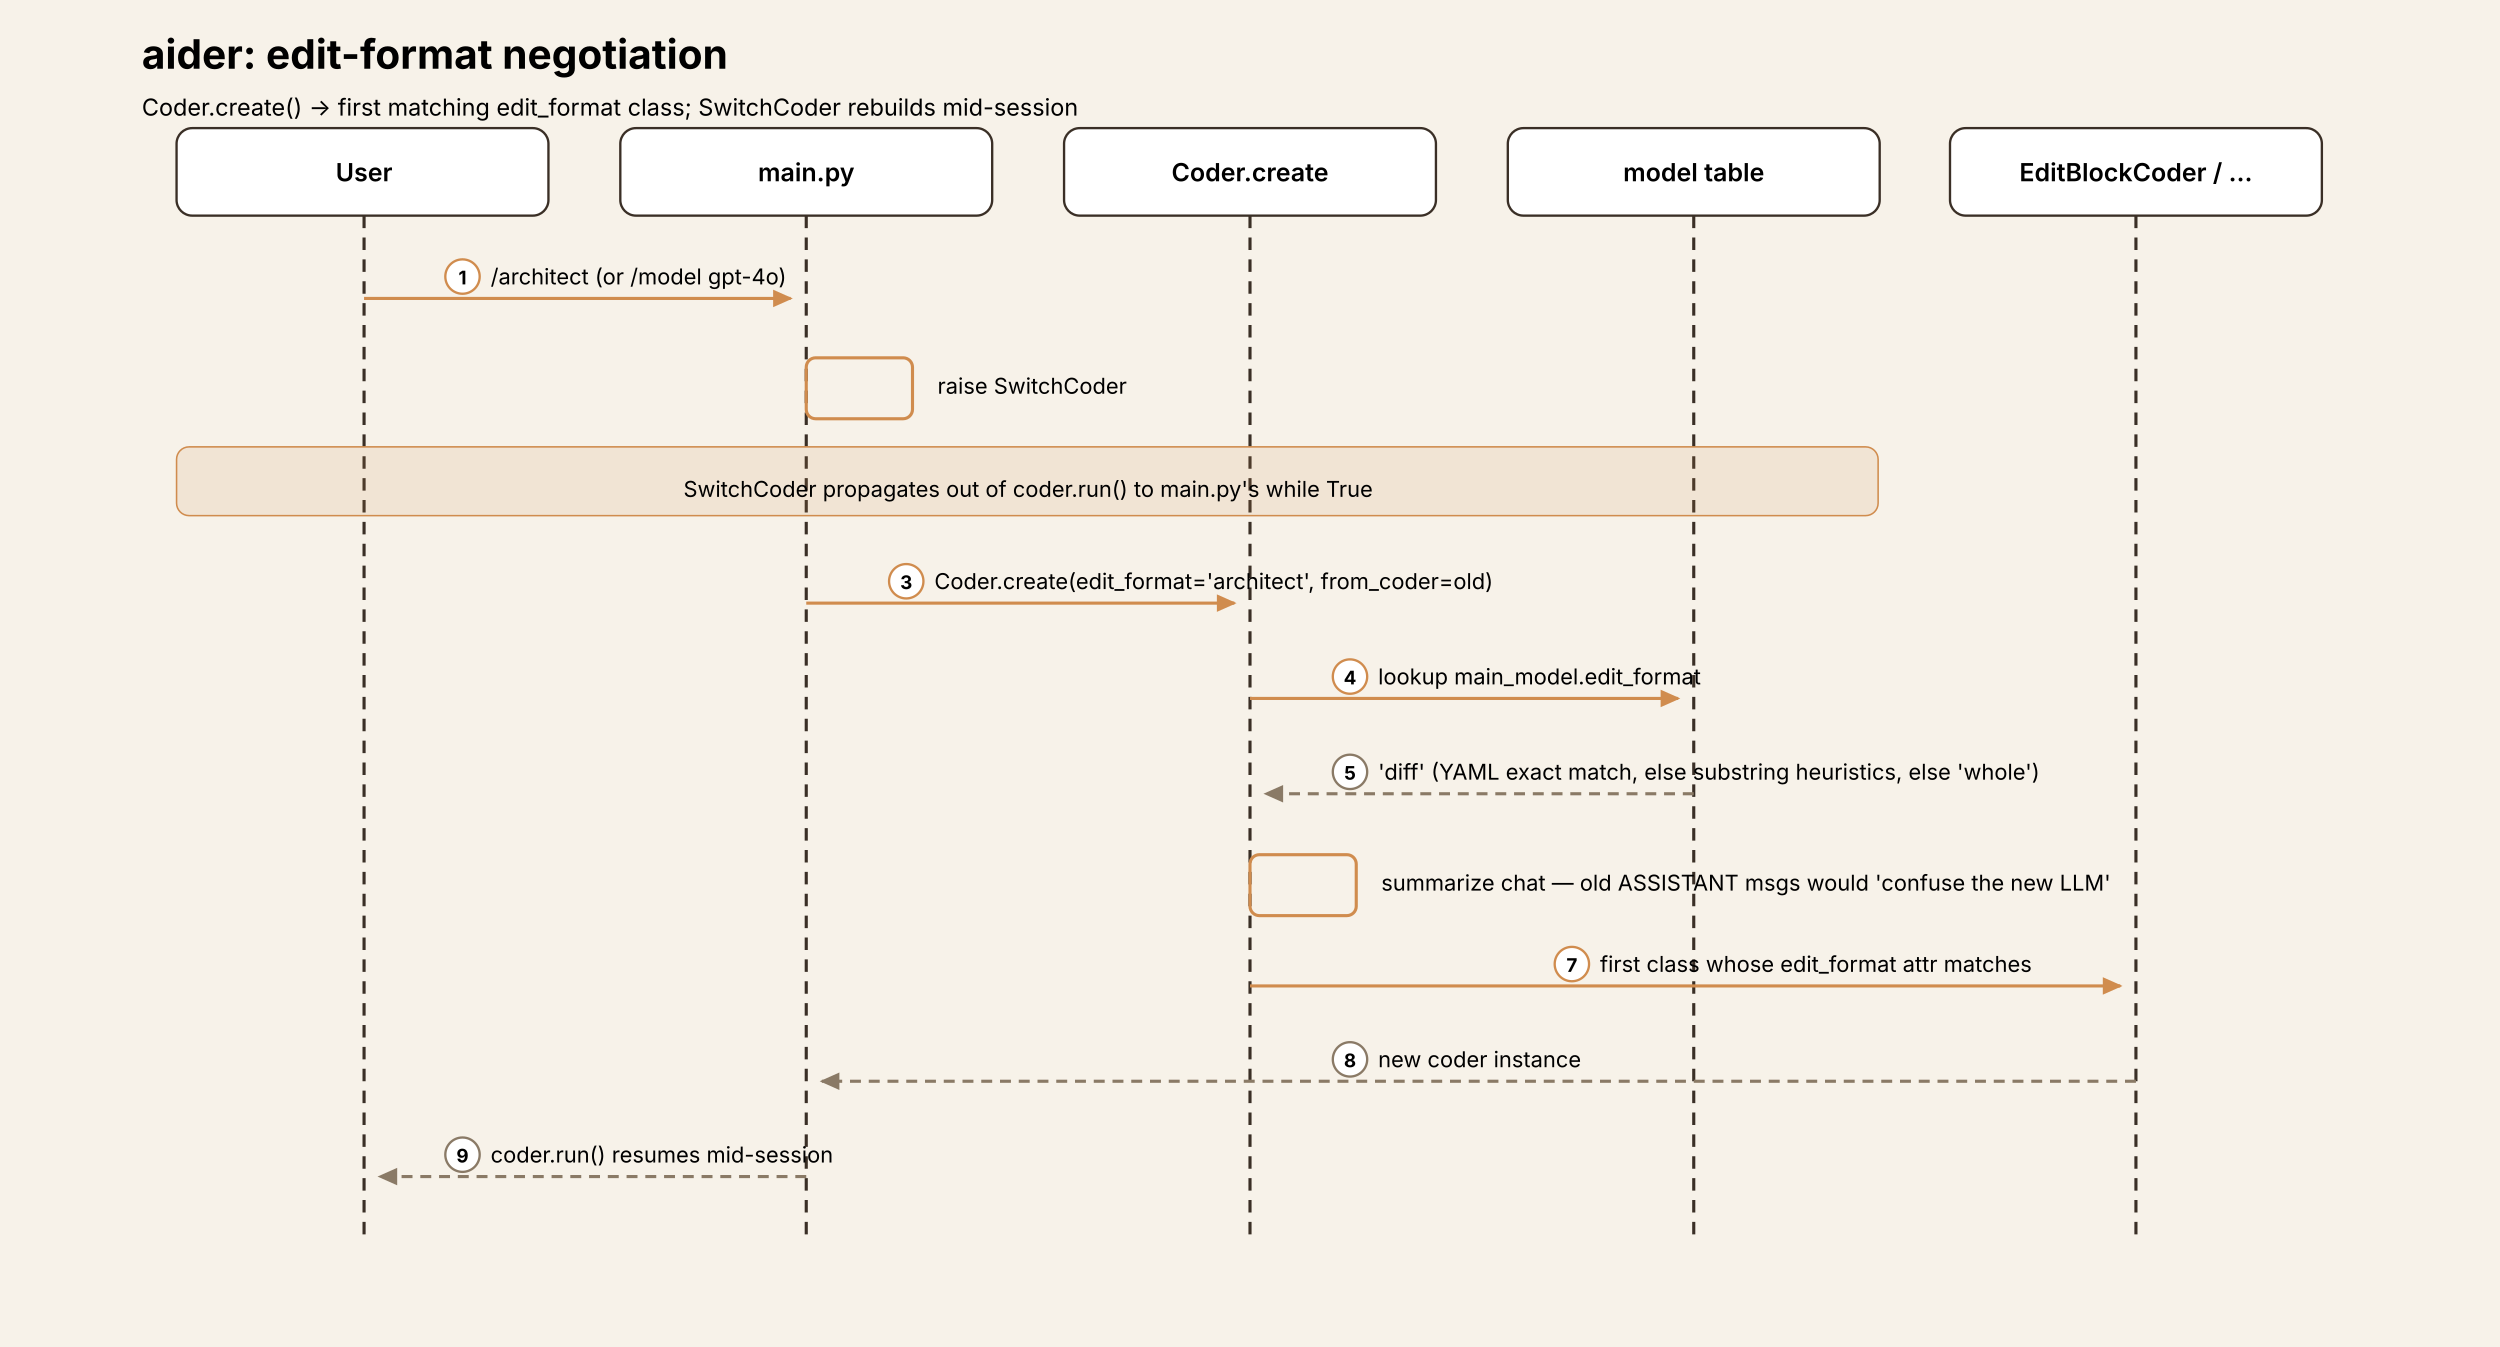
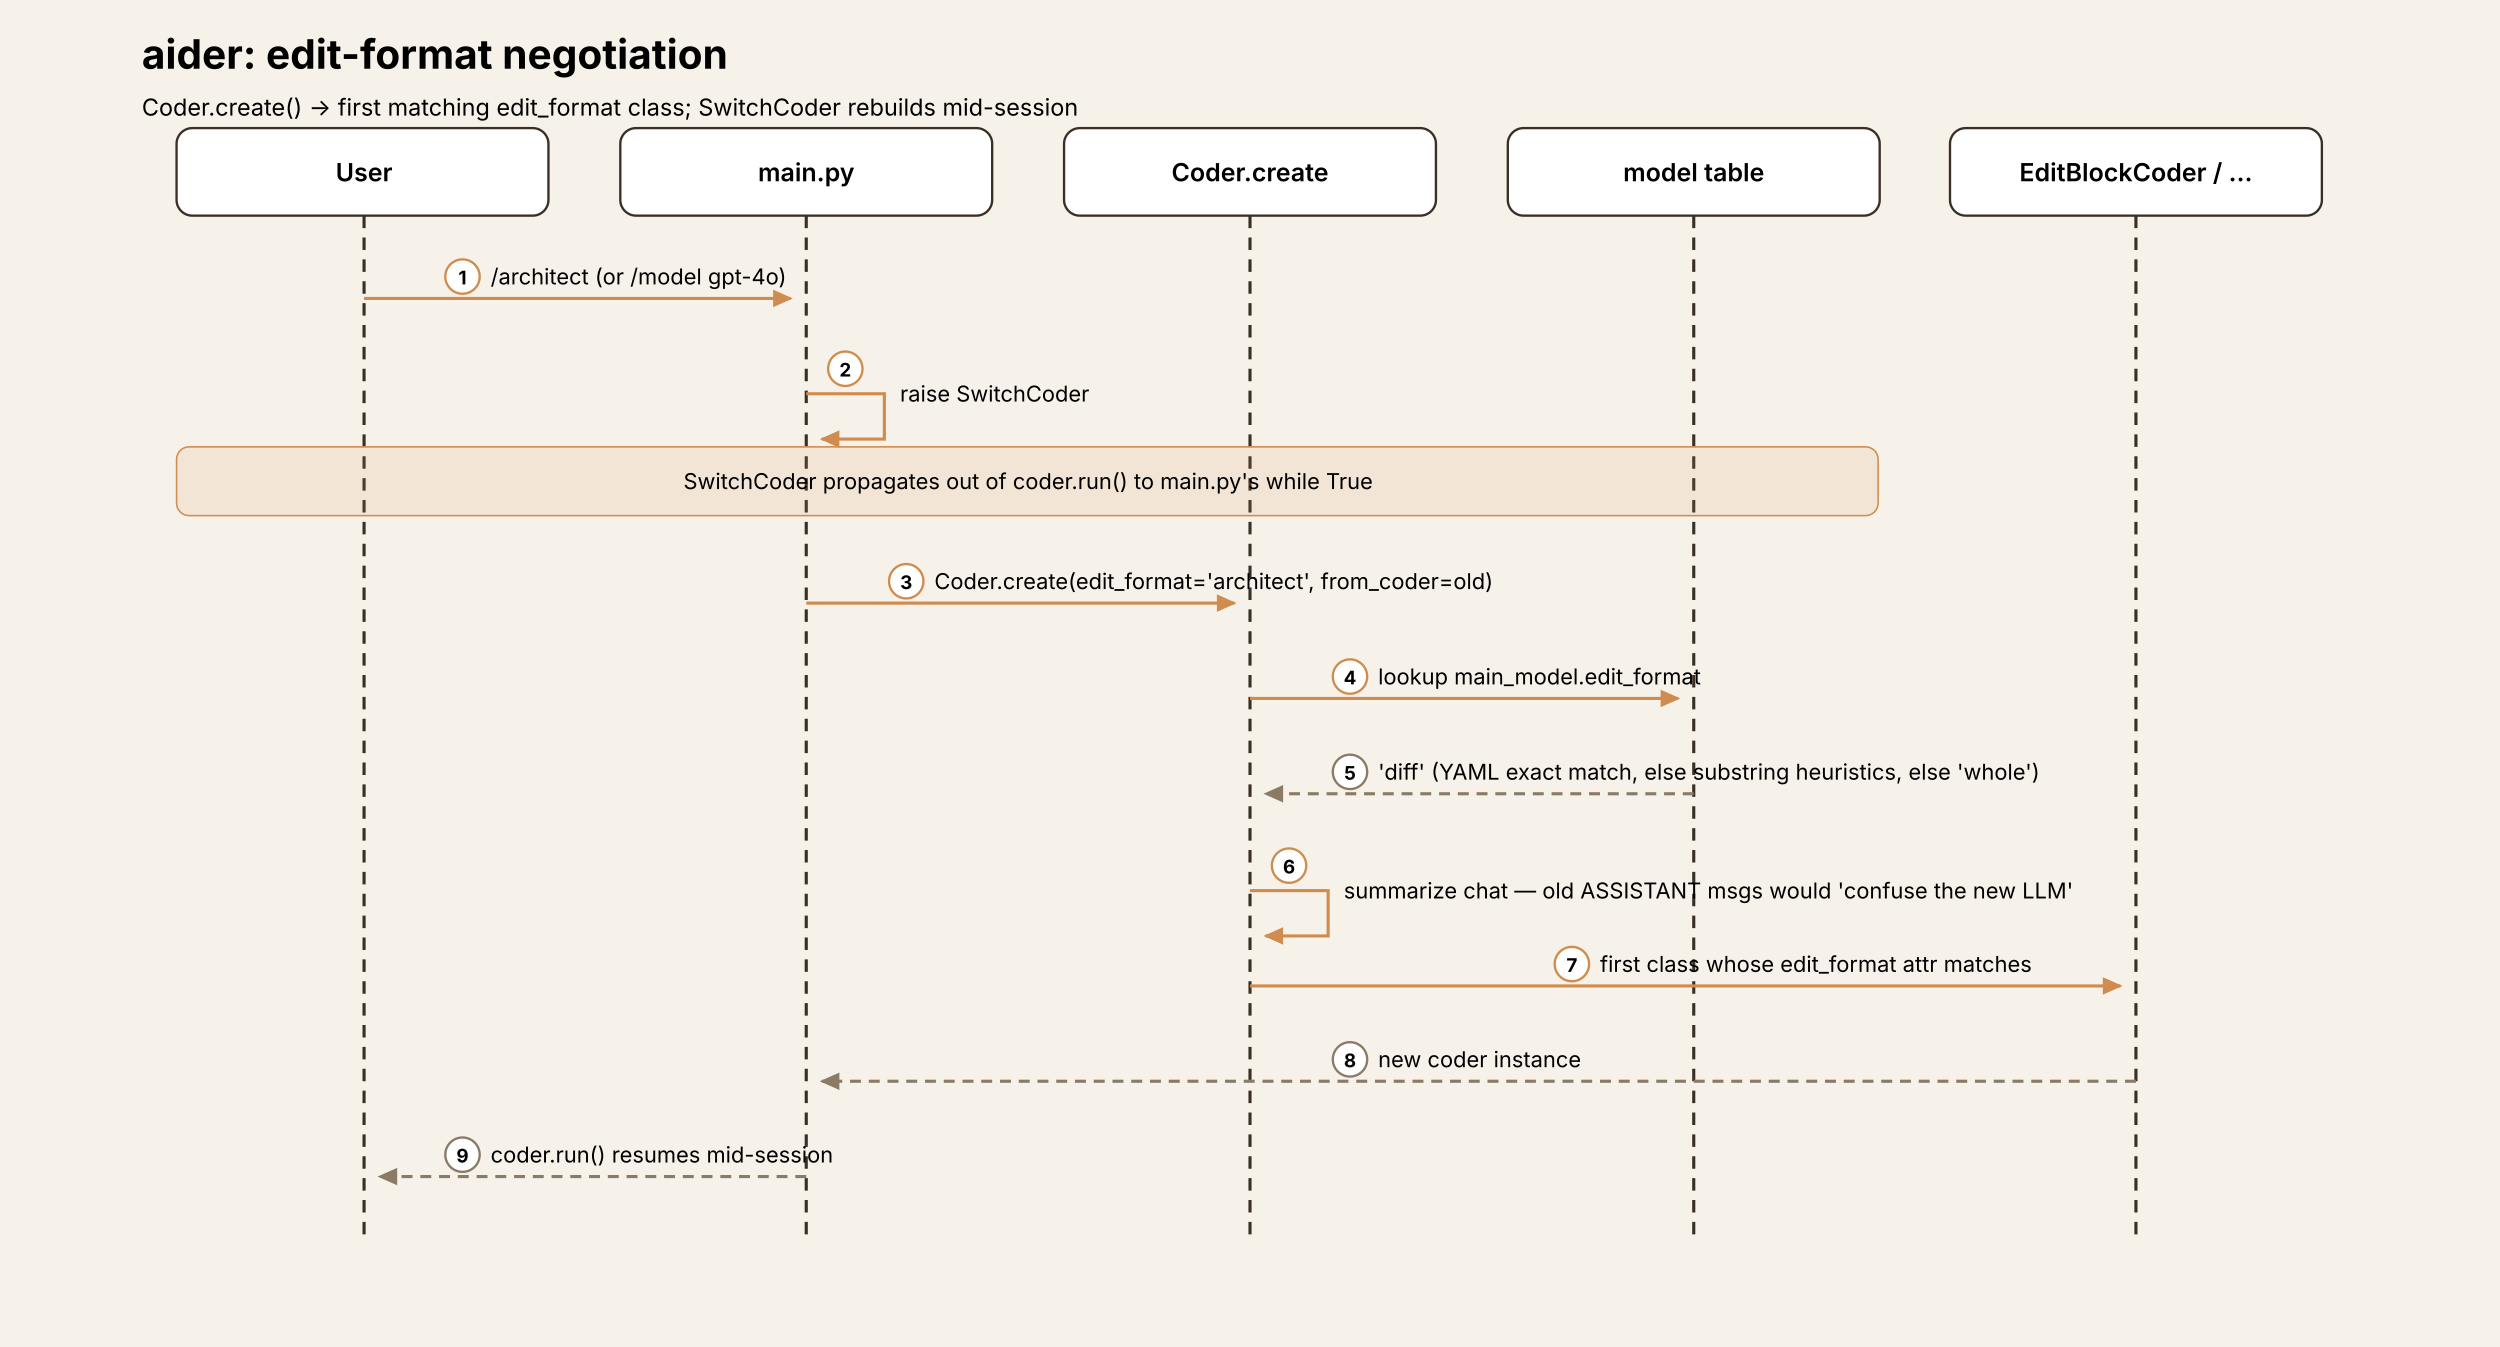
<svg xmlns="http://www.w3.org/2000/svg" viewBox="0 0 1600 862" width="1600" font-family="system-ui, -apple-system, sans-serif">
  <defs>
    <marker id="arrc" viewBox="0 0 10 10" refX="8" refY="5" markerWidth="7" markerHeight="7" orient="auto-start-reverse">
      <path d="M 0 1 L 9 5 L 0 9 z" fill="#d08c4e" />
    </marker>
    <marker id="arrr" viewBox="0 0 10 10" refX="8" refY="5" markerWidth="7" markerHeight="7" orient="auto-start-reverse">
      <path d="M 0 1 L 9 5 L 0 9 z" fill="#8a7a66" />
    </marker>
  </defs>
  <rect x="0" y="0" width="1600" height="862" fill="#f7f2e9" />
  <text x="90.78" y="44" font-size="26" font-weight="700" fill="#000000">aider: edit-format negotiation</text>
  <text x="90.78" y="74" font-size="15" fill="#000000">Coder.create() -&gt; first matching edit_format class; SwitchCoder rebuilds mid-session</text>
  <line x1="233" y1="110" x2="233" y2="794" stroke="#3a2f26" stroke-width="2" stroke-dasharray="8 6" />
  <rect x="113" y="82" width="238" height="56" rx="10" fill="#ffffff" stroke="#3a2f26" stroke-width="1.5" />
  <text x="233" y="116" text-anchor="middle" font-size="16" font-weight="600" fill="#000000">User</text>
  <line x1="516" y1="110" x2="516" y2="794" stroke="#3a2f26" stroke-width="2" stroke-dasharray="8 6" />
  <rect x="397" y="82" width="238" height="56" rx="10" fill="#ffffff" stroke="#3a2f26" stroke-width="1.5" />
  <text x="516" y="116" text-anchor="middle" font-size="16" font-weight="600" fill="#000000">main.py</text>
  <line x1="800" y1="110" x2="800" y2="794" stroke="#3a2f26" stroke-width="2" stroke-dasharray="8 6" />
  <rect x="681" y="82" width="238" height="56" rx="10" fill="#ffffff" stroke="#3a2f26" stroke-width="1.5" />
  <text x="800" y="116" text-anchor="middle" font-size="16" font-weight="600" fill="#000000">Coder.create</text>
  <line x1="1084" y1="110" x2="1084" y2="794" stroke="#3a2f26" stroke-width="2" stroke-dasharray="8 6" />
  <rect x="965" y="82" width="238" height="56" rx="10" fill="#ffffff" stroke="#3a2f26" stroke-width="1.5" />
  <text x="1084" y="116" text-anchor="middle" font-size="16" font-weight="600" fill="#000000">model table</text>
  <line x1="1367" y1="110" x2="1367" y2="794" stroke="#3a2f26" stroke-width="2" stroke-dasharray="8 6" />
  <rect x="1248" y="82" width="238" height="56" rx="10" fill="#ffffff" stroke="#3a2f26" stroke-width="1.5" />
  <text x="1367" y="116" text-anchor="middle" font-size="16" font-weight="600" fill="#000000">EditBlockCoder / …</text>
  <line x1="233" y1="191" x2="506" y2="191" stroke="#d08c4e" stroke-width="2" marker-end="url(#arrc)" />
  <circle cx="296" cy="177" r="11" fill="#ffffff" stroke="#d08c4e" stroke-width="1.5" />
  <text x="296" y="182" text-anchor="middle" font-size="12" font-weight="700" fill="#000000">1</text>
  <text x="314" y="182" font-size="14" fill="#000000">/architect (or /model gpt-4o)</text>
-   <rect x="516" y="229" width="68" height="39" rx="6" fill="none" stroke="#d08c4e" stroke-width="2" />
-   <text x="600" y="252" font-size="14" fill="#000000">raise SwitchCoder</text>
-   <rect x="113" y="286" width="1089" height="44" rx="8" fill="#d08c4e22" stroke="#d08c4e" stroke-width="1" />
-   <text x="658" y="318" text-anchor="middle" font-size="14" fill="#000000">SwitchCoder propagates out of coder.run() to main.py's while True</text>
+   <path d="M 516 252 h 50 v 29 H 526" fill="none" stroke="#d08c4e" stroke-width="2" marker-end="url(#arrc)" />
+   <circle cx="541" cy="236" r="11" fill="#ffffff" stroke="#d08c4e" stroke-width="1.5" />
+   <text x="541" y="241" text-anchor="middle" font-size="12" font-weight="700" fill="#000000">2</text>
+   <text x="576" y="257" font-size="14" fill="#000000">raise SwitchCoder</text>
+   <rect x="113" y="286" width="1089" height="44" rx="8" fill="#d08c4e" fill-opacity="0.13" stroke="#d08c4e" stroke-width="1" />
+   <text x="658" y="313" text-anchor="middle" font-size="14" fill="#000000">SwitchCoder propagates out of coder.run() to main.py's while True</text>
  <line x1="516" y1="386" x2="790" y2="386" stroke="#d08c4e" stroke-width="2" marker-end="url(#arrc)" />
  <circle cx="580" cy="372" r="11" fill="#ffffff" stroke="#d08c4e" stroke-width="1.5" />
  <text x="580" y="377" text-anchor="middle" font-size="12" font-weight="700" fill="#000000">3</text>
  <text x="598" y="377" font-size="14" fill="#000000">Coder.create(edit_format='architect', from_coder=old)</text>
  <line x1="800" y1="447" x2="1074" y2="447" stroke="#d08c4e" stroke-width="2" marker-end="url(#arrc)" />
  <circle cx="864" cy="433" r="11" fill="#ffffff" stroke="#d08c4e" stroke-width="1.5" />
  <text x="864" y="438" text-anchor="middle" font-size="12" font-weight="700" fill="#000000">4</text>
  <text x="882" y="438" font-size="14" fill="#000000">lookup main_model.edit_format</text>
  <line x1="1084" y1="508" x2="810" y2="508" stroke="#8a7a66" stroke-width="2" stroke-dasharray="7 5" marker-end="url(#arrr)" />
  <circle cx="864" cy="494" r="11" fill="#ffffff" stroke="#8a7a66" stroke-width="1.5" />
  <text x="864" y="499" text-anchor="middle" font-size="12" font-weight="700" fill="#000000">5</text>
  <text x="882" y="499" font-size="14" fill="#000000">'diff' (YAML exact match, else substring heuristics, else 'whole')</text>
-   <rect x="800" y="547" width="68" height="39" rx="6" fill="none" stroke="#d08c4e" stroke-width="2" />
-   <text x="884" y="570" font-size="14" fill="#000000">summarize chat — old ASSISTANT msgs would 'confuse the new LLM'</text>
+   <path d="M 800 570 h 50 v 29 H 810" fill="none" stroke="#d08c4e" stroke-width="2" marker-end="url(#arrc)" />
+   <circle cx="825" cy="554" r="11" fill="#ffffff" stroke="#d08c4e" stroke-width="1.5" />
+   <text x="825" y="559" text-anchor="middle" font-size="12" font-weight="700" fill="#000000">6</text>
+   <text x="860" y="575" font-size="14" fill="#000000">summarize chat — old ASSISTANT msgs would 'confuse the new LLM'</text>
  <line x1="800" y1="631" x2="1357" y2="631" stroke="#d08c4e" stroke-width="2" marker-end="url(#arrc)" />
  <circle cx="1006" cy="617" r="11" fill="#ffffff" stroke="#d08c4e" stroke-width="1.5" />
  <text x="1006" y="622" text-anchor="middle" font-size="12" font-weight="700" fill="#000000">7</text>
  <text x="1024" y="622" font-size="14" fill="#000000">first class whose edit_format attr matches</text>
  <line x1="1367" y1="692" x2="526" y2="692" stroke="#8a7a66" stroke-width="2" stroke-dasharray="7 5" marker-end="url(#arrr)" />
  <circle cx="864" cy="678" r="11" fill="#ffffff" stroke="#8a7a66" stroke-width="1.5" />
  <text x="864" y="683" text-anchor="middle" font-size="12" font-weight="700" fill="#000000">8</text>
  <text x="882" y="683" font-size="14" fill="#000000">new coder instance</text>
  <line x1="516" y1="753" x2="243" y2="753" stroke="#8a7a66" stroke-width="2" stroke-dasharray="7 5" marker-end="url(#arrr)" />
  <circle cx="296" cy="739" r="11" fill="#ffffff" stroke="#8a7a66" stroke-width="1.5" />
  <text x="296" y="744" text-anchor="middle" font-size="12" font-weight="700" fill="#000000">9</text>
  <text x="314" y="744" font-size="14" fill="#000000">coder.run() resumes mid-session</text>
</svg>
